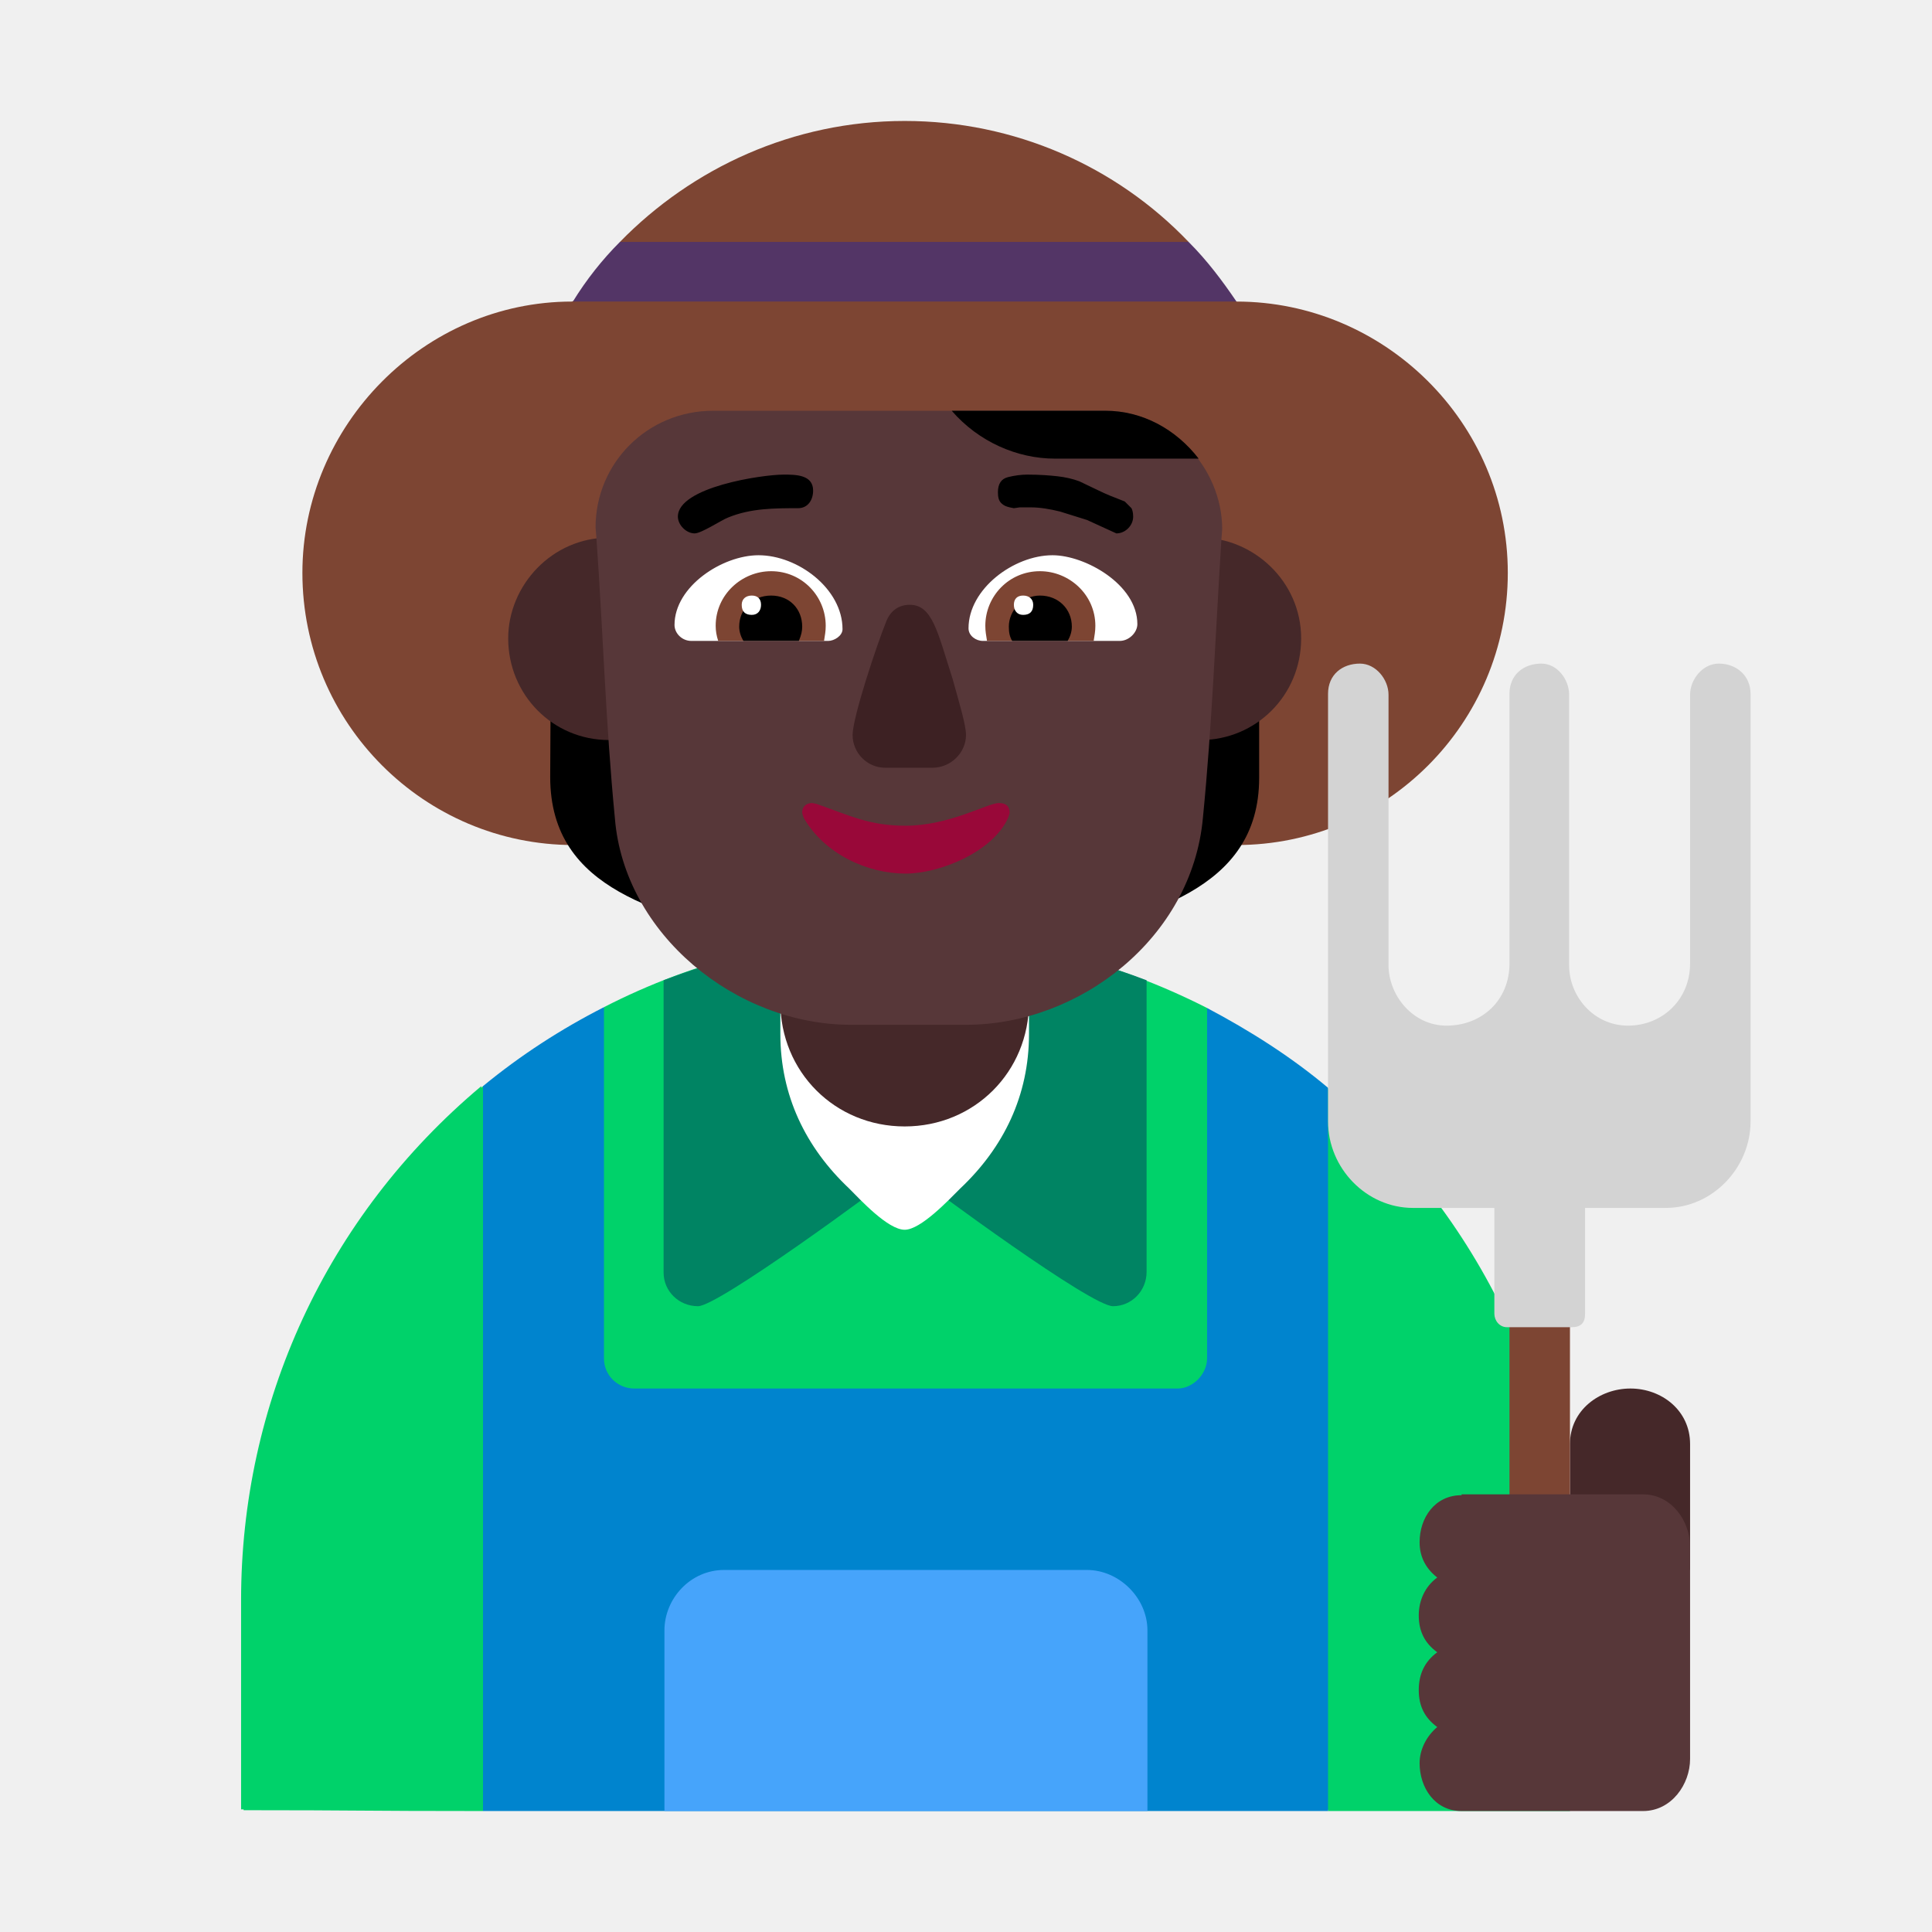
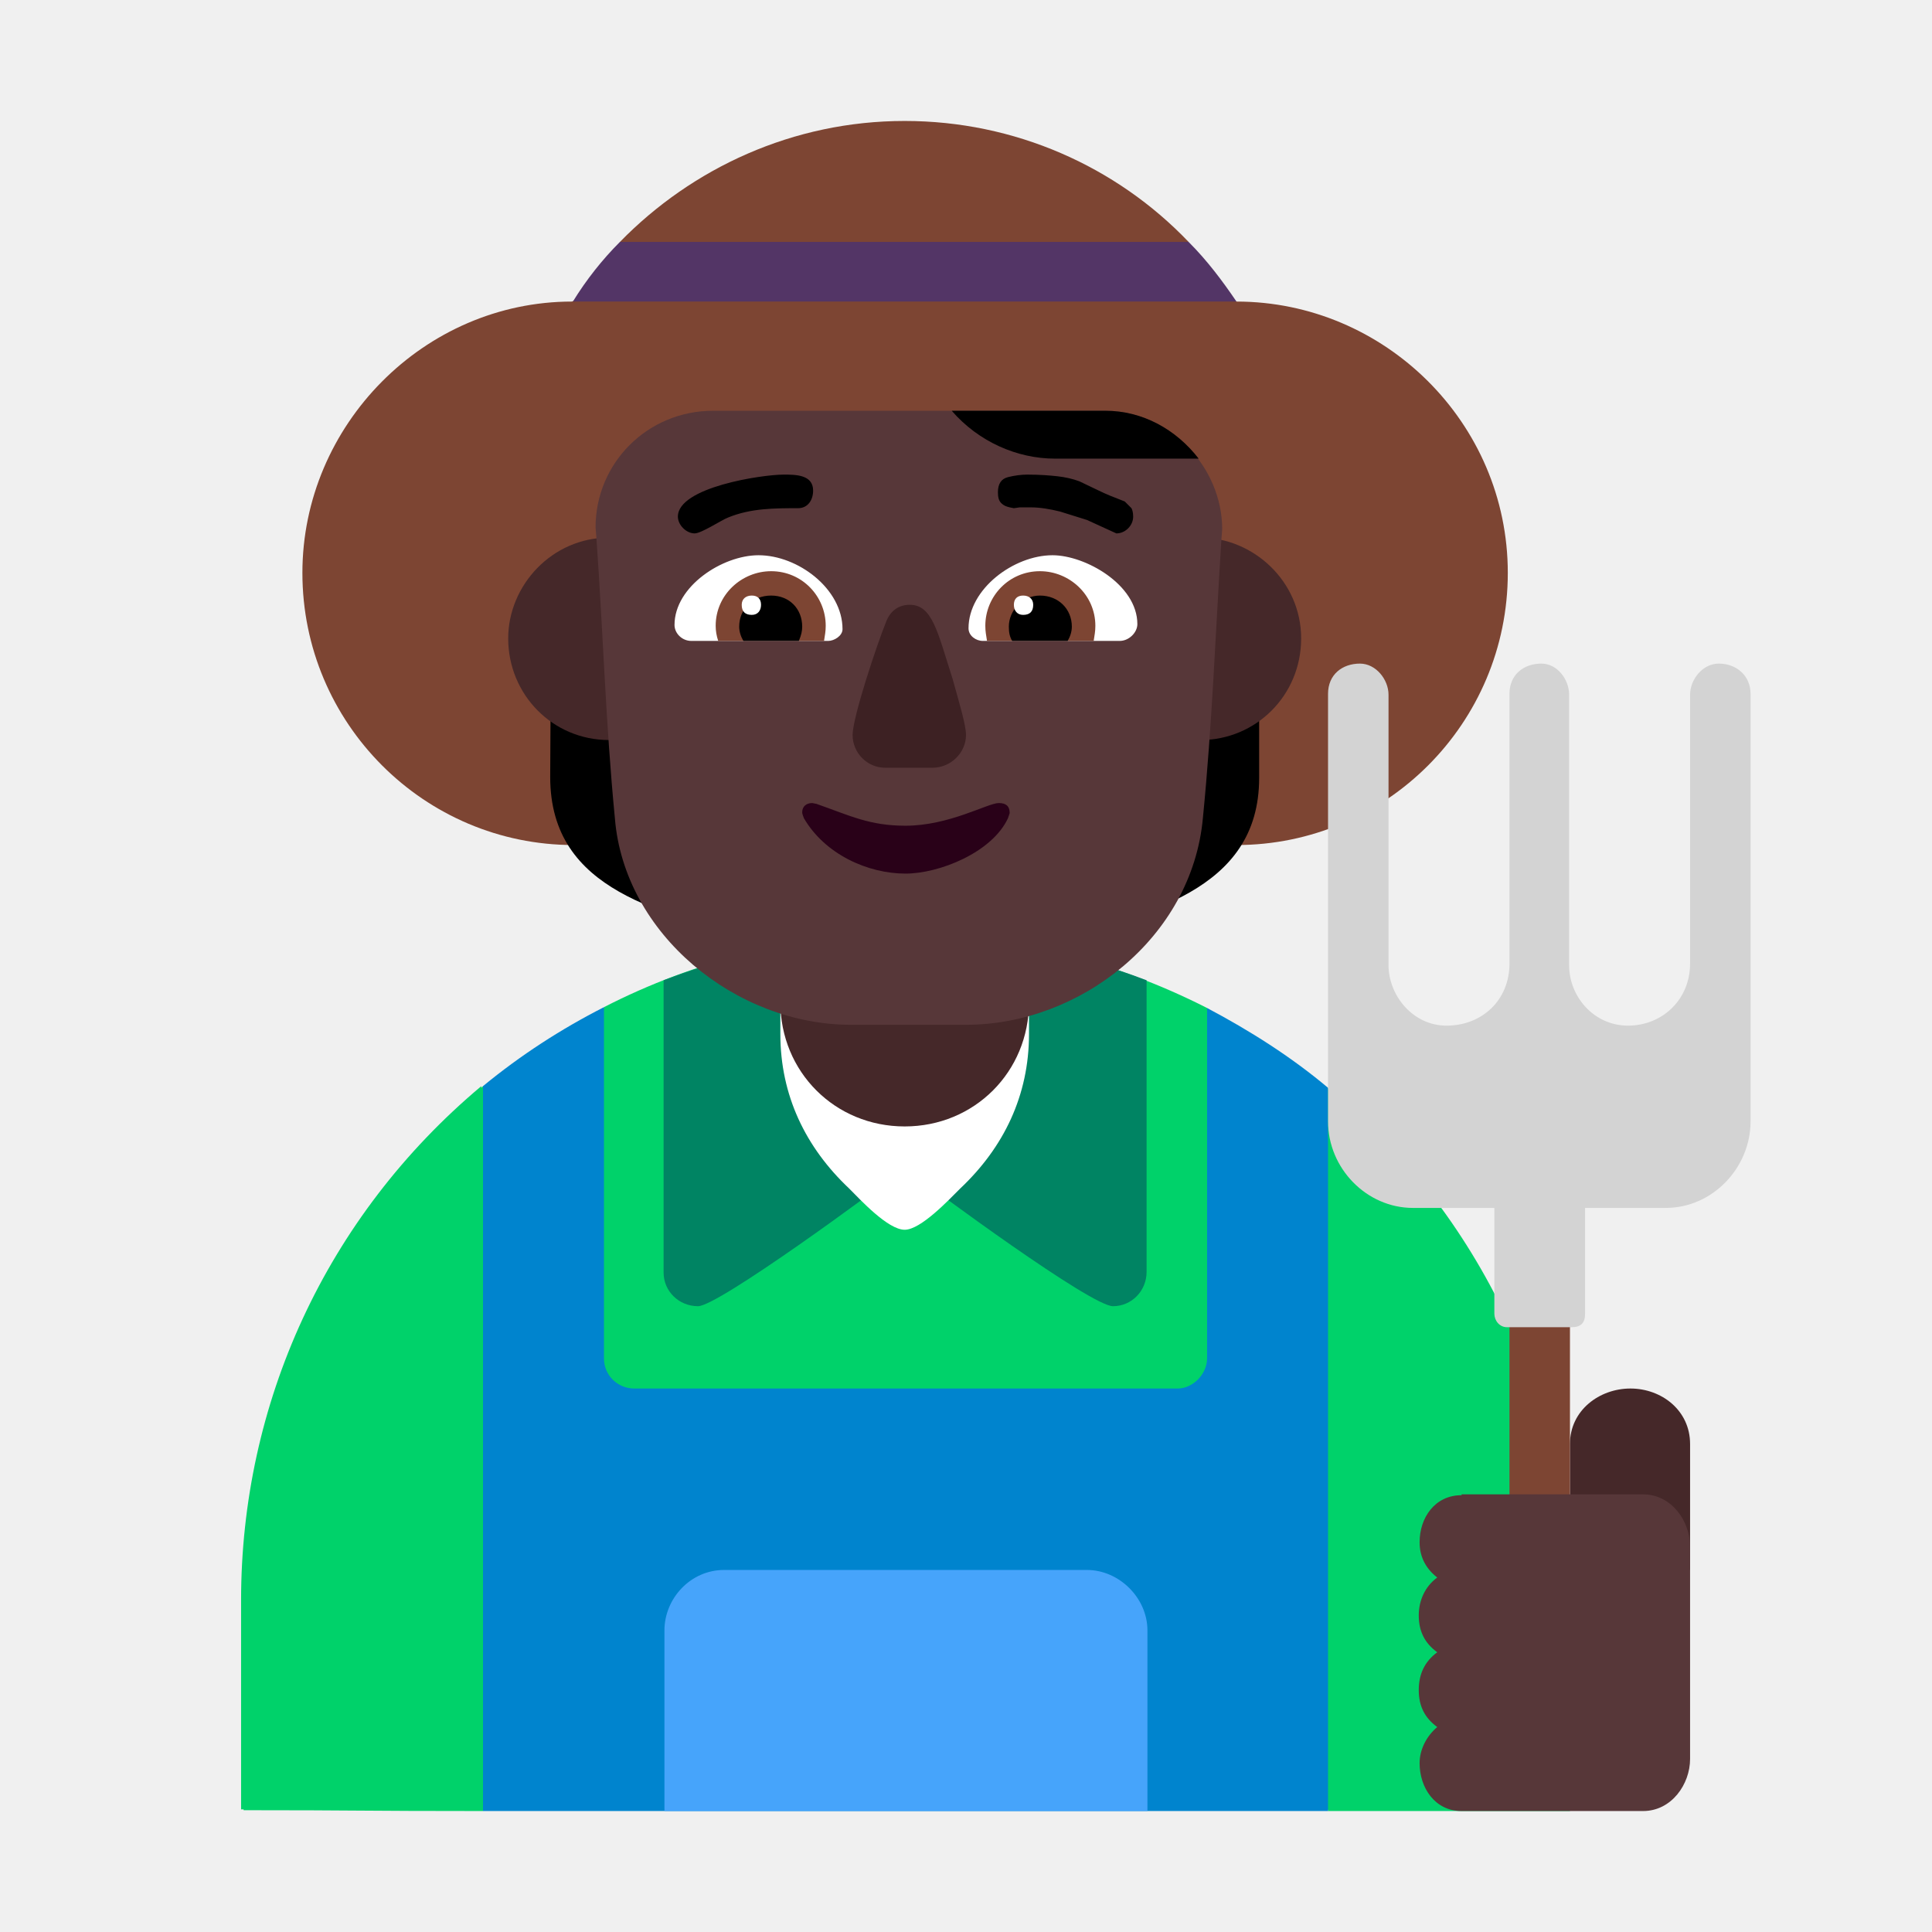
<svg xmlns="http://www.w3.org/2000/svg" version="1.1" viewBox="0 0 2300 2300">
  <g transform="scale(1,-1) translate(-256, -1869)">
    <path d="M1334 144l359 72 72 215-72 238c-114 58-236 87-360 87-128 0-249-30-358-86l-72-239 72-215 359-72 z M2125-287l-288 0-48 287c-8 48-24 93-24 144 0 49 16 95 24 143l48 287c181-149 288-375 288-610l0-251 z M831-287c-149 0-147 1-285 1l0 1-3 0 0 249c0 233 100 456 286 612l0-2 2 2 48-288c8-48 24-93 24-144 0-51-16-96-24-144l-48-287 z" fill="#00D26A" />
    <path d="M1837-287l0 861c-44 37-93 68-144 95l0-417c0-19-17-36-35-36l-647 0c-19 0-36 15-36 36l0 418c-51-26-99-57-144-94l0-863 1006 0 z" fill="#0084CE" />
    <path d="M1622-287l0 215c0 39-34 72-72 72l-432 0c-40 0-71-34-71-72l0-215 575 0 z" fill="#46A4FB" />
    <path d="M1581 314c22 0 40 18 40 41l0 347c-92 35-189 54-288 54-99 0-195-19-287-54l0-348c0-22 18-40 41-40 24 0 212 138 246 165 36-28 222-165 248-165 z" fill="#008463" />
    <path d="M1333 405c19 0 52 35 66 49 52 49 82 111 82 184l0 222c0 83-65 148-148 148-83 0-148-65-148-148l0-222c0-73 30-135 82-184 13-13 46-49 66-49 z" fill="#FFFFFF" />
    <path d="M1333 528c83 0 148 65 148 148l0 184c0 83-65 148-148 148-83 0-148-65-148-148l0-184c0-83 65-148 148-148 z" fill="#452829" />
    <path d="M1728 863c178 0 323 145 323 324 0 179-147 323-323 323l-70 36 13 35c-86 90-207 144-338 144-133 0-253-56-339-144l17-35-74-36c-176 0-321-147-321-323 0-179 145-324 323-324l789 0 z" fill="#7D4533" />
    <path d="M1728 1510c-17 25-35 49-57 71l-677 0c-21-21-40-45-56-71l790 0 z" fill="#533566" />
    <path d="M1514 748c102 34 241 58 241 195l0 182-241 8 0-385 z M1152 749l0 390-120 0c-40 0-80-1-120-2l-1-193c0-139 138-160 241-195 z" fill="#000000" />
    <path d="M1685 988c66 0 120 53 120 121 0 68-57 120-120 120-68 0-120-57-120-120 0-67 53-121 120-121 z M981 988c66 0 120 53 120 121 0 68-57 120-120 120-68 0-120-57-120-120 0-67 53-121 120-121 z" fill="#452829" />
    <path d="M1406 649c136 0 269 104 282 246 11 111 15 220 22 331l1 13c0 74-63 141-139 141l-467 0c-78 0-140-62-140-139l1-12c8-113 11-221 22-334 11-138 144-246 281-246l137 0 z" fill="#573739" />
    <path d="M1589 1106l-163 0c-8 0-17 6-17 15 0 47 54 87 100 87 39 0 101-35 101-82 0-10-10-20-21-20 z M1242 1106c7 0 17 6 17 14 0 48-53 88-100 88-43 0-100-37-100-83 0-10 9-19 20-19l163 0 z" fill="#FFFFFF" />
    <path d="M1558 1106l-127 0c-1 7-2 11-2 18 0 35 28 65 65 65 35 0 66-28 66-65 0-7-1-11-2-18 z M1237 1106c1 7 2 11 2 18 0 35-28 65-65 65-35 0-66-28-66-65 0-6 1-12 3-18l126 0 z" fill="#7D4533" />
    <path d="M1527 1106l-66 0c-3 5-4 10-4 17 0 19 16 37 37 37 22 0 38-16 38-37 0-6-2-12-5-17 z M1207 1106c3 7 4 12 4 17 0 21-15 37-37 37-22 0-38-16-38-37 0-6 2-12 5-17l66 0 z" fill="#000000" />
    <path d="M1474 1137c8 0 12 4 12 12 0 7-5 11-12 11-7 0-11-4-11-11 0-7 4-12 11-12 z M1151 1137c7 0 11 5 11 12 0 7-4 11-11 11-7 0-12-4-12-11 0-8 4-12 12-12 z" fill="#FFFFFF" />
    <path d="M1366 955c22 0 40 18 40 39 0 12-8 38-16 67-18 56-24 88-51 88-13 0-23-7-28-20-11-27-40-114-40-135 0-21 17-39 39-39l56 0 z" fill="#3D2123" />
-     <path d="M1334 829c40 0 103 25 122 66l2 6c0 8-4 12-13 12-13 0-59-27-111-27-43 0-66 12-106 26l-5 1c-7 0-12-4-12-11 0-2 1-4 2-7 25-43 76-66 121-66 z" fill="#990839" />
+     <path d="M1334 829c40 0 103 25 122 66l2 6c0 8-4 12-13 12-13 0-59-27-111-27-43 0-66 12-106 26l-5 1c-7 0-12-4-12-11 0-2 1-4 2-7 25-43 76-66 121-66 z" fill="#290118" />
    <path d="M1585 1234c5 0 10 2 14 6 4 4 6 9 6 14 0 5-1 8-2 10l-8 8c-13 5-23 9-31 13l-23 11c-8 3-17 5-26 6-9 1-21 2-36 2-7 0-15-1-23-3-8-2-12-8-12-18 0-6 1-10 4-13 3-3 6-4 10-5l5-1 7 1 13 0c11 0 23-2 35-5l32-10 35-16 z M1083 1234c8 0 32 16 40 19 27 11 55 11 83 11 12 0 18 10 18 21 0 19-21 19-35 19-26 0-126-15-126-50 0-10 10-20 20-20 z" fill="#000000" />
    <path d="M1683 1323c-27 35-67 57-111 57l-183 0c32-37 78-57 123-57l171 0 z" fill="#000000" />
    <path d="M2268 0l0 150c0 40-34 66-71 66-37 0-72-26-72-66l0-150 143 0 z" fill="#452829" />
    <path d="M2125 17l0 288-72 0 0-288 72 0 z" fill="#7D4533" />
    <path d="M2127 289c11 0 16 5 16 16l0 126 96 0c56 0 101 48 101 103l0 509c0 21-16 36-38 36-19 0-34-19-34-37l0-320c0-43-33-74-74-74-40 0-70 34-70 72l0 322c0 18-14 37-33 37-21 0-38-13-38-36l0-321c0-44-33-74-75-74-40 0-69 36-69 72l0 322c0 18-15 37-34 37-21 0-38-13-38-36l0-509c0-56 46-103 101-103l97 0 0-126c0-8 6-16 15-16l77 0 z" fill="#D3D3D3" />
    <path d="M2212-287c34 0 56 32 56 62l0 253c0 30-22 62-56 62l-216 0 0-1c-32 0-50-27-50-56 0-17 7-31 21-42-15-11-22-28-22-45 0-19 7-33 22-44-15-11-22-26-22-45 0-19 7-33 22-44-13-11-21-27-21-43 0-29 18-57 50-57l216 0 z" fill="#573739" />
  </g>
</svg>
